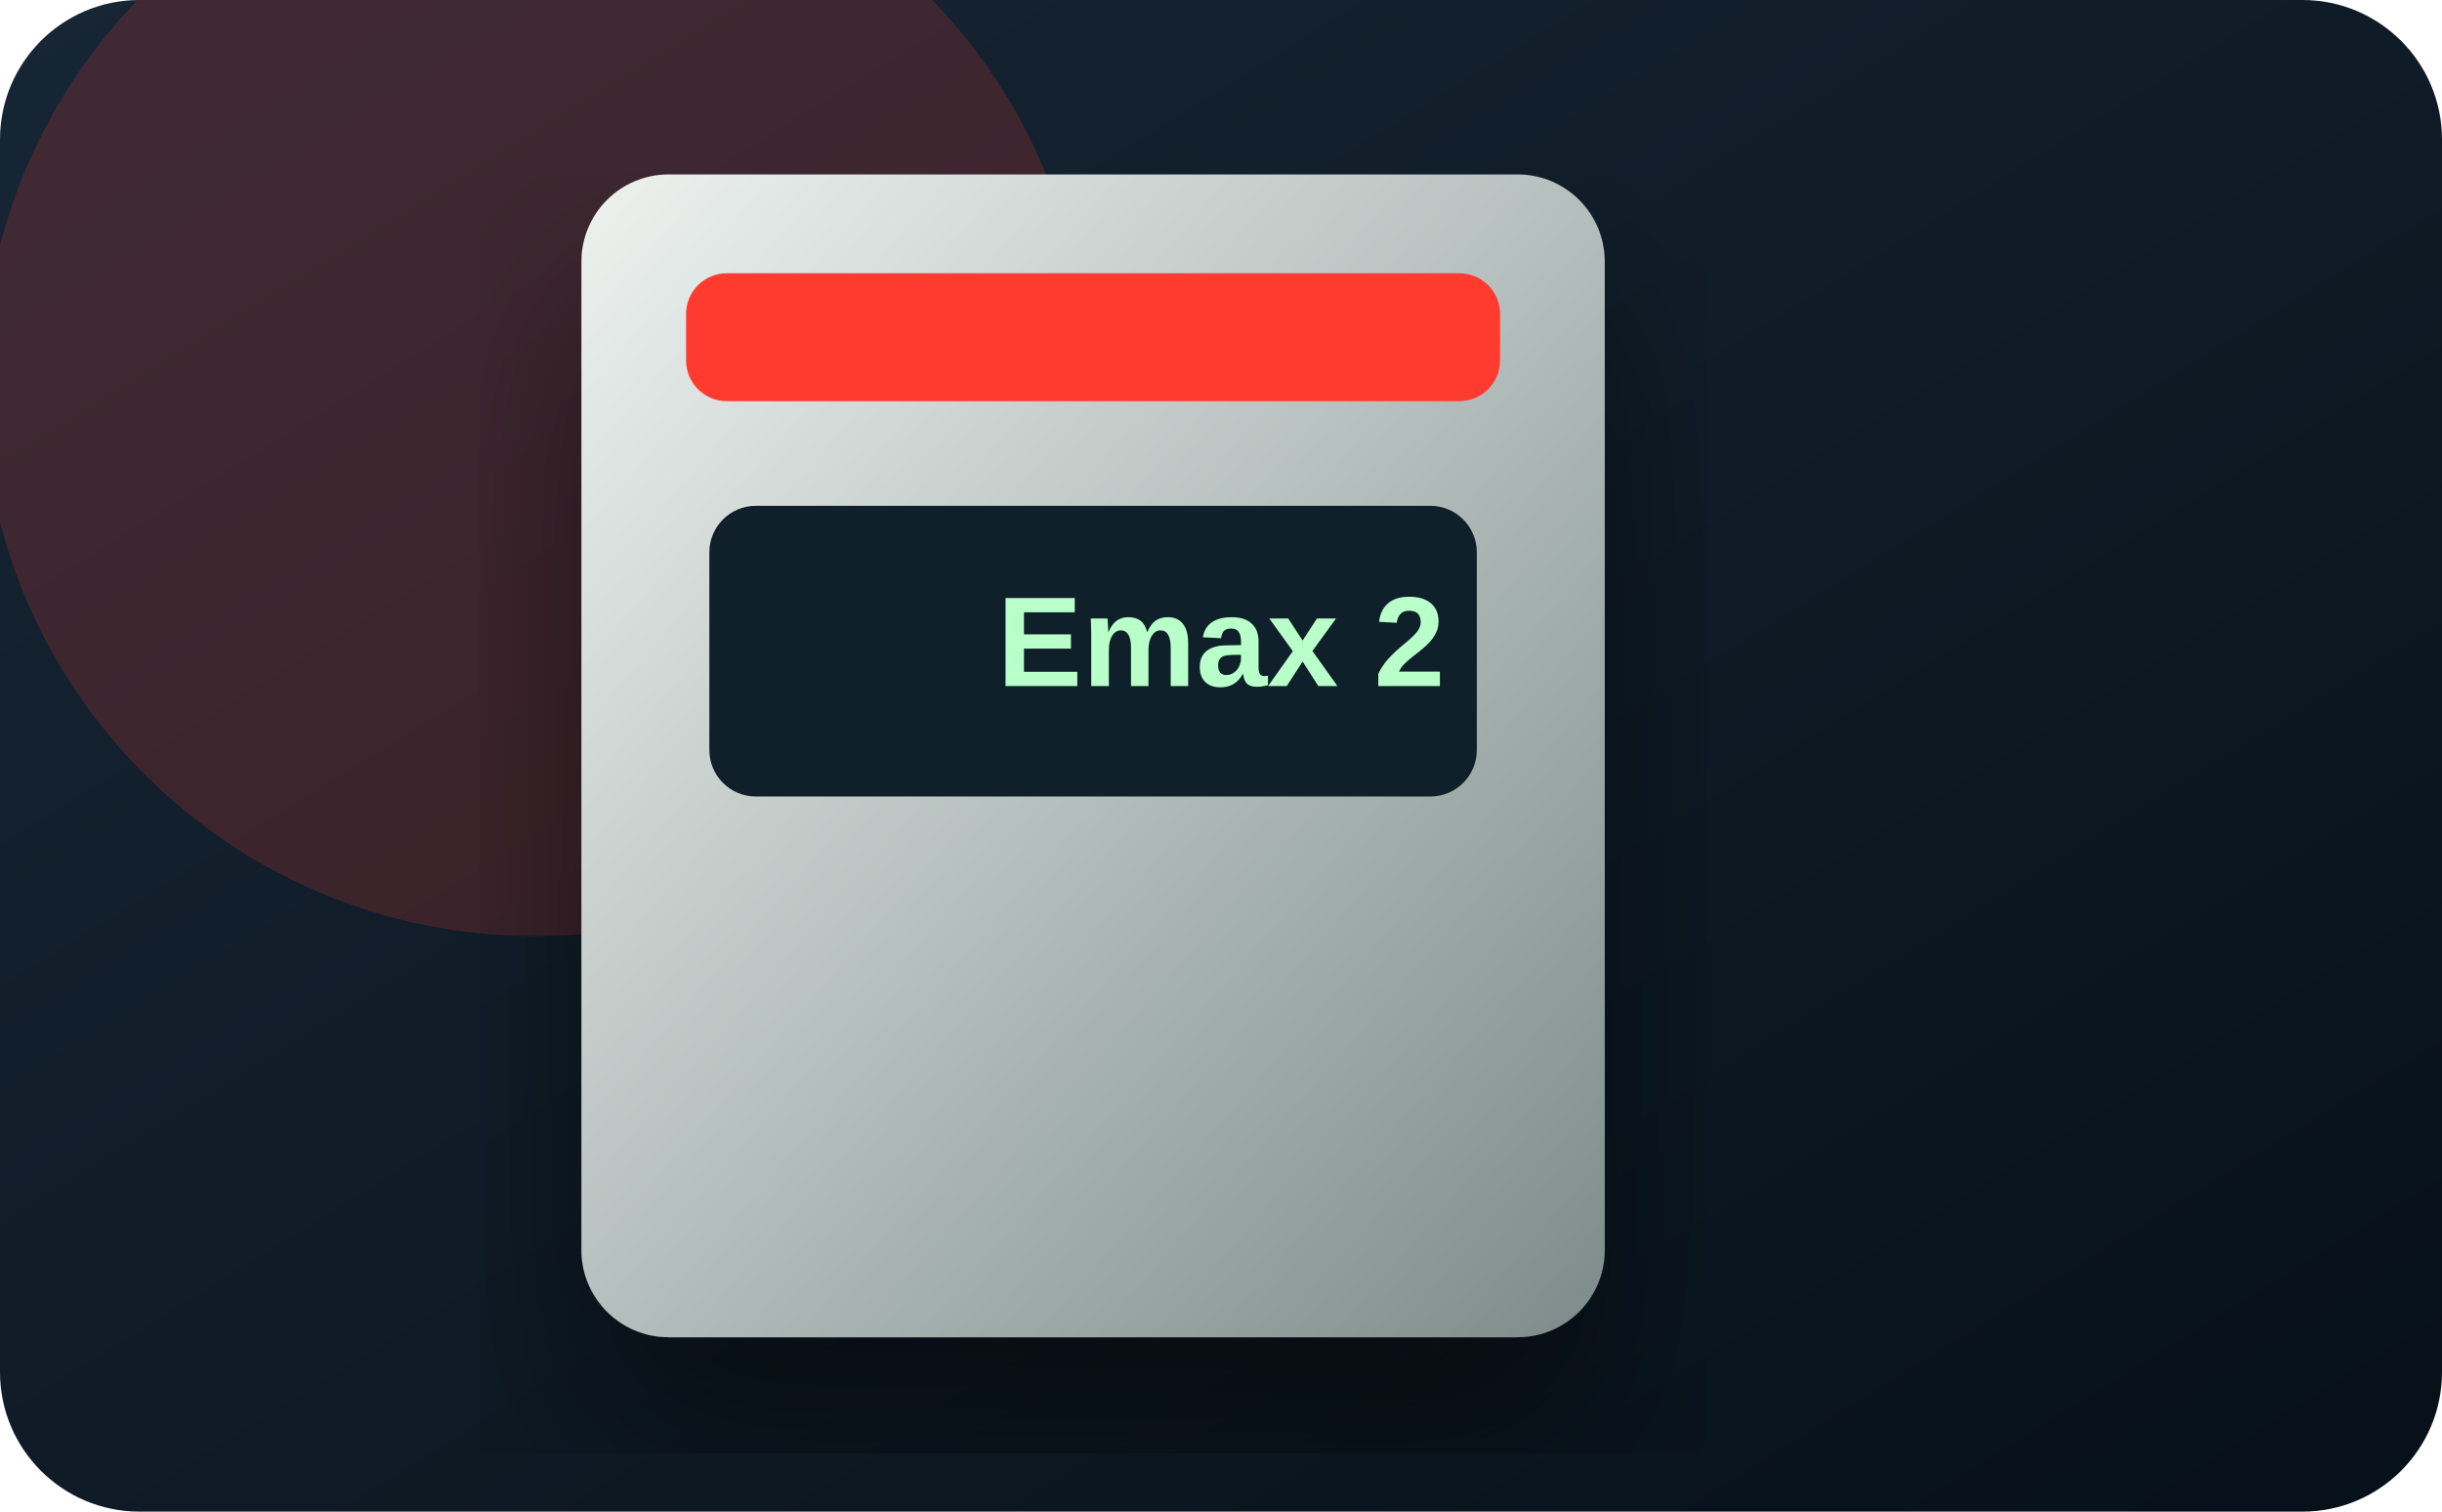
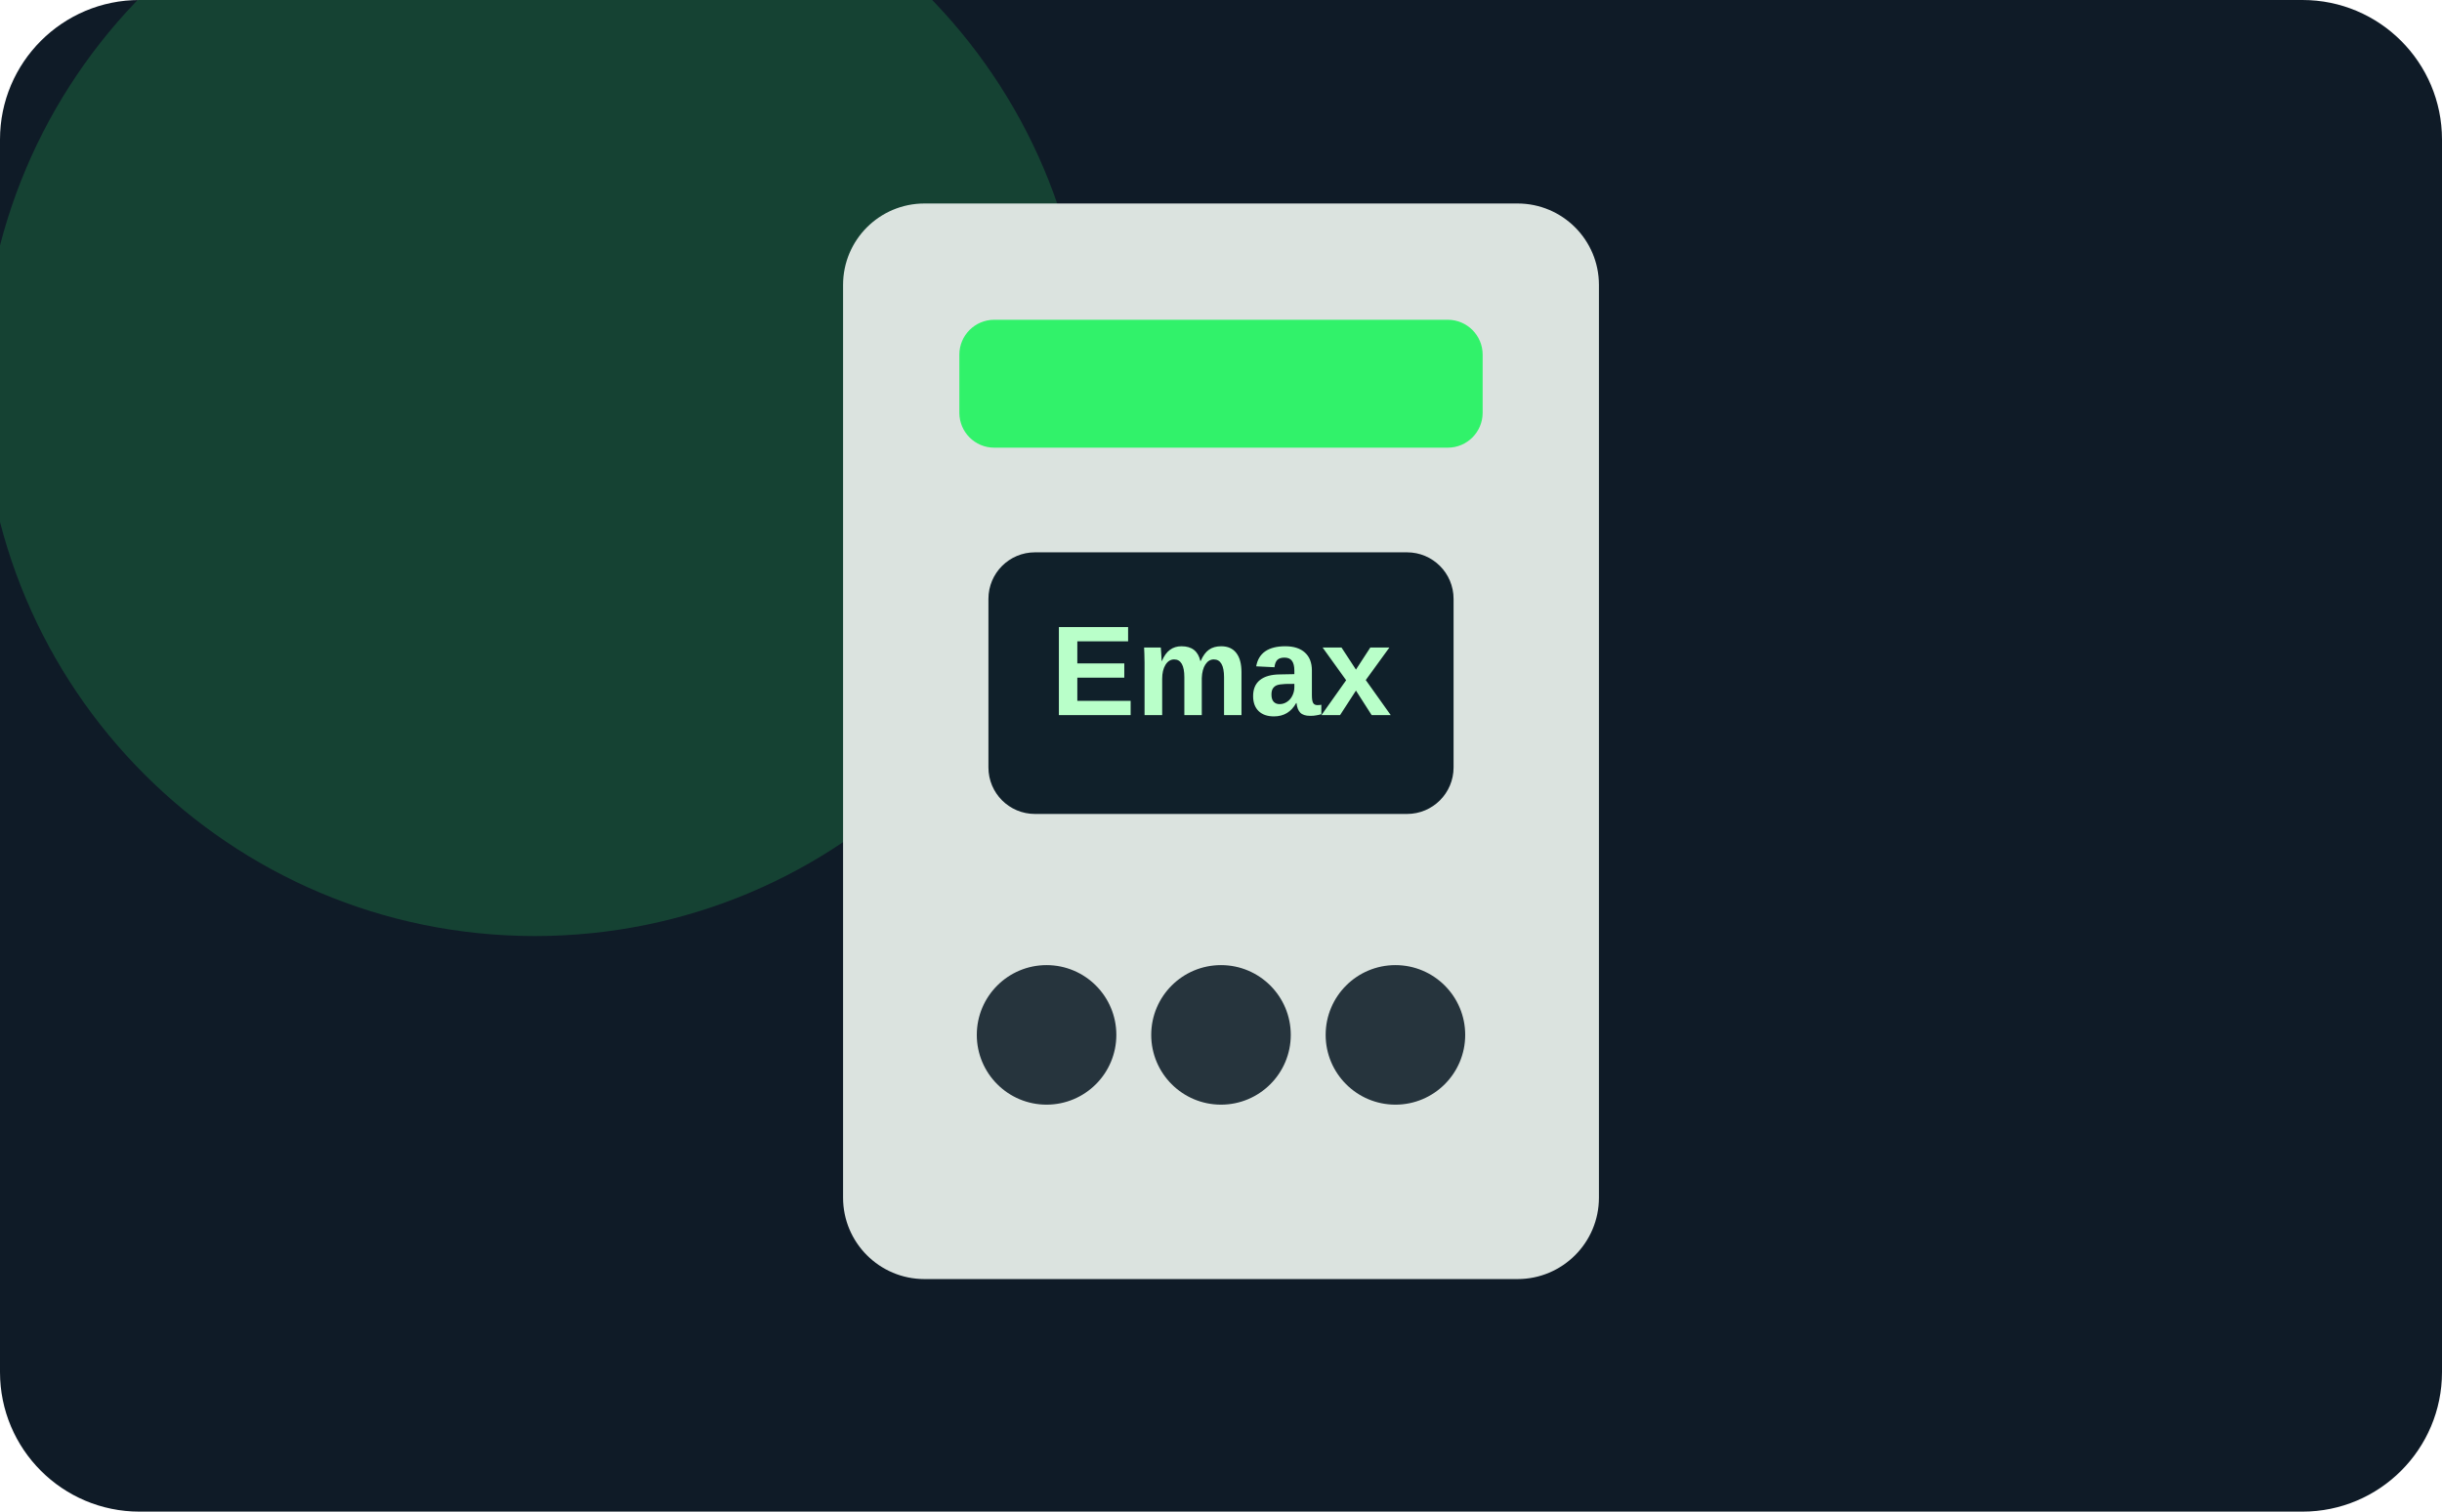
<svg xmlns="http://www.w3.org/2000/svg" width="420" height="260" viewBox="0 0 420 260">
-   <defs>
-     <linearGradient id="bg" x1="0" x2="1" y1="0" y2="1">
-       <stop offset="0" stop-color="#172635" />
-       <stop offset="1" stop-color="#071018" />
-     </linearGradient>
-     <linearGradient id="body" x1="0" x2="1" y1="0" y2="1">
-       <stop offset="0" stop-color="#edf2ef" />
-       <stop offset="1" stop-color="#7d8c8a" />
-     </linearGradient>
-     <filter id="s">
-       <feDropShadow dx="0" dy="20" stdDeviation="16" flood-color="#000" flood-opacity=".45" />
-     </filter>
-   </defs>
-   <rect width="420" height="260" rx="24" fill="url(#bg)" />
-   <circle cx="92" cy="66" r="95" fill="#ff3b30" opacity=".18" />
-   <rect x="100" y="30" width="176" height="200" rx="15" fill="url(#body)" filter="url(#s)" />
-   <rect x="118" y="47" width="140" height="22" rx="7" fill="#ff3b30" />
-   <rect x="122" y="87" width="132" height="50" rx="8" fill="#0f202a" />
-   <text x="210" y="118" fill="#b9ffc9" font-family="Arial" font-size="22" font-weight="700" text-anchor="middle">Emax 2</text>
+   <rect width="420" height="260" rx="24" fill="#0f1b27" />
+   <circle cx="92" cy="66" r="95" fill="#31f26a" opacity=".18" />
+   <rect x="145" y="35" width="130" height="185" rx="14" fill="#dbe3df" />
+   <rect x="165" y="55" width="90" height="22" rx="6" fill="#31f26a" />
+   <rect x="170" y="95" width="80" height="45" rx="8" fill="#10202a" />
+   <text x="210" y="123" fill="#b9ffc9" font-family="Arial" font-size="22" font-weight="700" text-anchor="middle">Emax</text>
+   <circle cx="180" cy="178" r="12" fill="#26343d" />
+   <circle cx="210" cy="178" r="12" fill="#26343d" />
+   <circle cx="240" cy="178" r="12" fill="#26343d" />
</svg>
